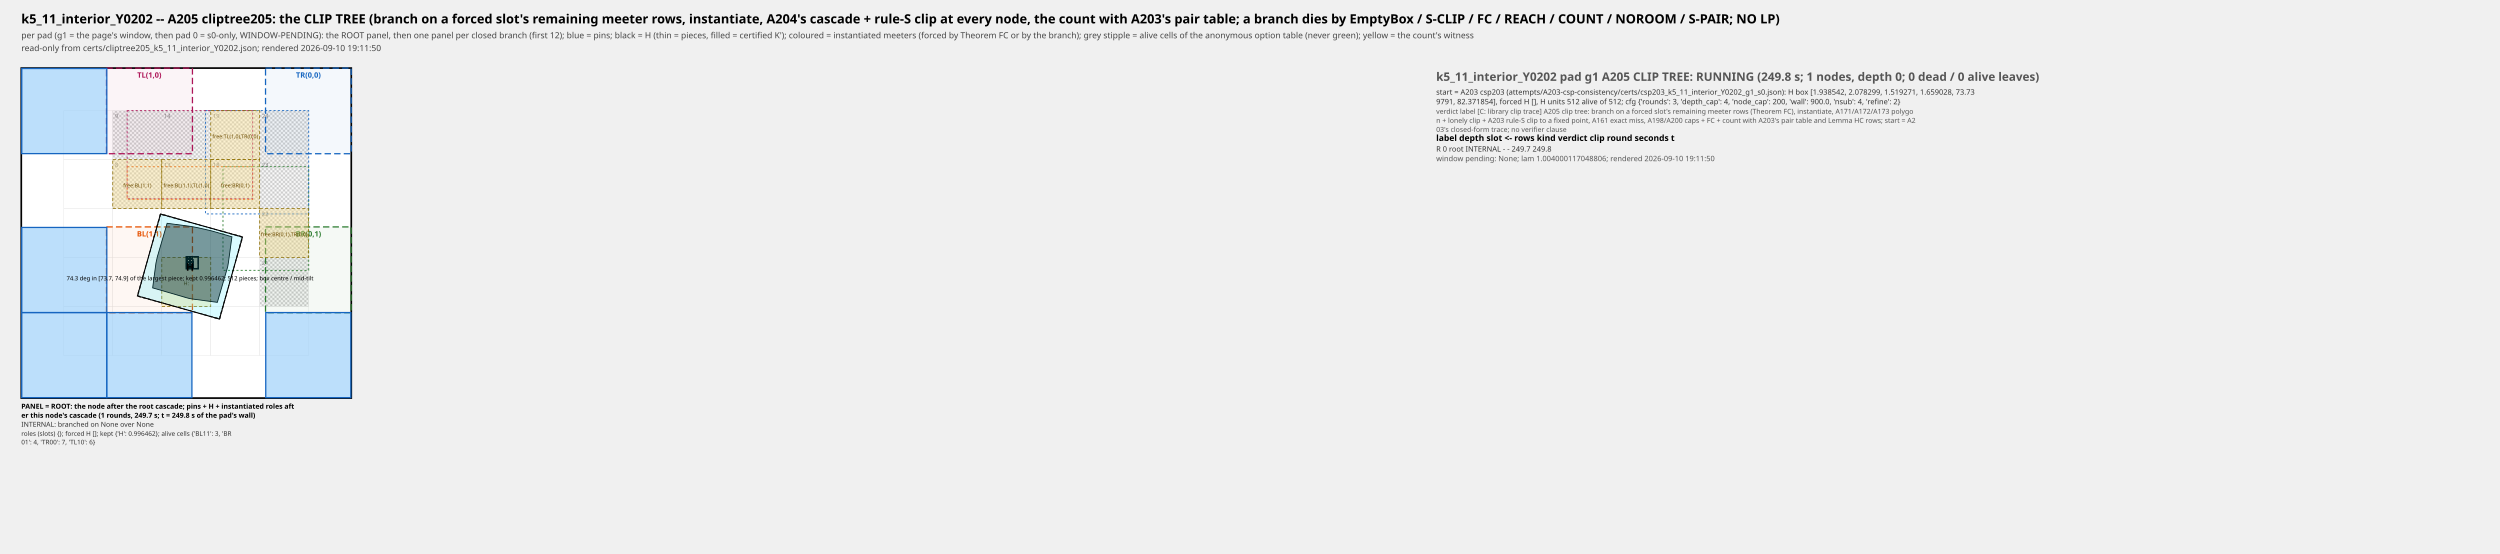
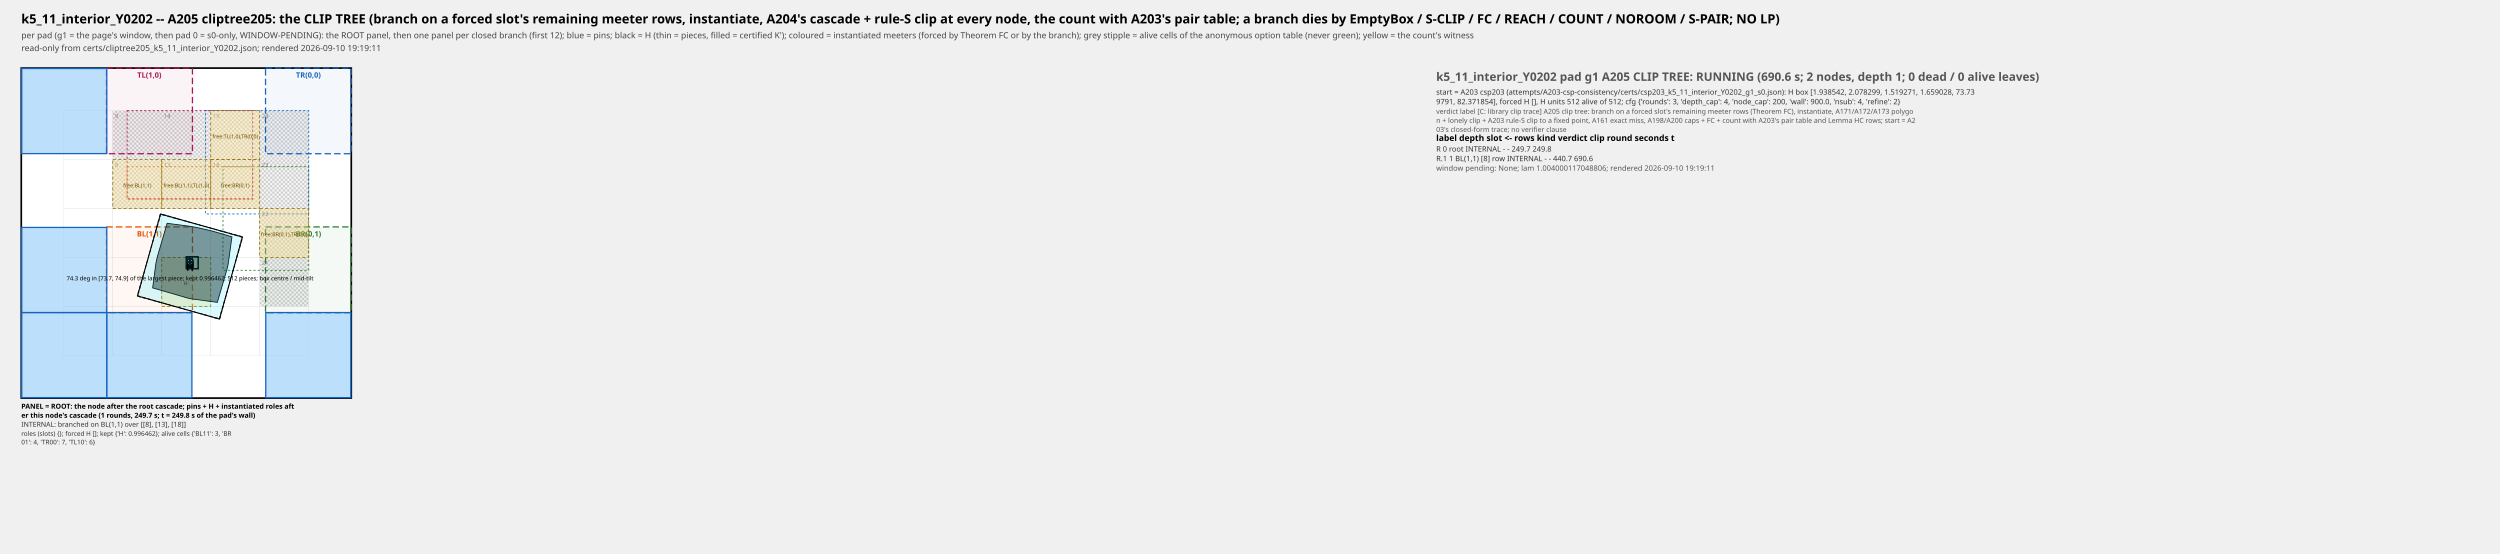
<svg xmlns="http://www.w3.org/2000/svg" width="2350" height="520" font-family="Segoe UI, sans-serif" style="background:#fff">
  <defs>
    <pattern id="stipple" width="4" height="4" patternUnits="userSpaceOnUse">
      <rect width="4" height="4" fill="#f2f2f2" />
      <circle cx="1" cy="1" r="0.7" fill="#999" />
      <circle cx="3" cy="3" r="0.7" fill="#999" />
    </pattern>
  </defs>
  <text x="20.0" y="22.0" font-size="12" fill="#000" text-anchor="start" font-weight="bold">k5_11_interior_Y0202 -- A205 cliptree205: the CLIP TREE (branch on a forced slot's remaining meeter rows, instantiate, A204's cascade + rule-S clip at every node, the count with A203's pair table; a branch dies by EmptyBox / S-CLIP / FC / REACH / COUNT / NOROOM / S-PAIR; NO LP)</text>
  <text x="20.0" y="36.0" font-size="8" fill="#444" text-anchor="start">per pad (g1 = the page's window, then pad 0 = s0-only, WINDOW-PENDING): the ROOT panel, then one panel per closed branch (first 12); blue = pins; black = H (thin = pieces, filled = certified K'); coloured = instantiated meeters (forced by Theorem FC or by the branch); grey stipple = alive cells of the anonymous option table (never green); yellow = the count's witness</text>
-   <text x="20.0" y="48.0" font-size="8" fill="#444" text-anchor="start">read-only from certs/cliptree205_k5_11_interior_Y0202.json; rendered 2026-09-10 19:11:50</text>
-   <text x="1350.0" y="76.0" font-size="11" fill="#555" text-anchor="start" font-weight="bold">k5_11_interior_Y0202  pad g1  A205 CLIP TREE: RUNNING  (249.8 s; 1 nodes, depth 0; 0 dead / 0 alive leaves)</text>
+   <text x="20.0" y="48.0" font-size="8" fill="#444" text-anchor="start">read-only from certs/cliptree205_k5_11_interior_Y0202.json; rendered 2026-09-10 19:19:11</text>
+   <text x="1350.0" y="76.0" font-size="11" fill="#555" text-anchor="start" font-weight="bold">k5_11_interior_Y0202  pad g1  A205 CLIP TREE: RUNNING  (690.6 s; 2 nodes, depth 1; 0 dead / 0 alive leaves)</text>
  <text x="1350.0" y="89.0" font-size="7" fill="#333" text-anchor="start">start = A203 csp203 (attempts/A203-csp-consistency/certs/csp203_k5_11_interior_Y0202_g1_s0.json): H box [1.938542, 2.078299, 1.519271, 1.659028, 73.73</text>
  <text x="1350.0" y="98.0" font-size="7" fill="#333" text-anchor="start">9791, 82.371854], forced H [], H units 512 alive of 512; cfg {'rounds': 3, 'depth_cap': 4, 'node_cap': 200, 'wall': 900.0, 'nsub': 4, 'refine': 2}</text>
  <text x="1350.0" y="107.0" font-size="6.5" fill="#555" text-anchor="start">verdict label [C: library clip trace] A205 clip tree: branch on a forced slot's remaining meeter rows (Theorem FC), instantiate, A171/A172/A173 polygo</text>
  <text x="1350.0" y="115.5" font-size="6.5" fill="#555" text-anchor="start">n + lonely clip + A203 rule-S clip to a fixed point, A161 exact miss, A198/A200 caps + FC + count with A203's pair table and Lemma HC rows; start = A2</text>
  <text x="1350.0" y="124.0" font-size="6.5" fill="#555" text-anchor="start">03's closed-form trace; no verifier clause</text>
  <text x="1350.0" y="132.5" font-size="8" fill="#000" text-anchor="start" font-weight="bold">label        depth  slot      &lt;- rows          kind   verdict   clip     round  seconds  t</text>
  <text x="1350.0" y="142.5" font-size="7" fill="#333" text-anchor="start">R            0      root                              INTERNAL  -        -      249.7    249.8</text>
-   <text x="1350.0" y="151.5" font-size="7" fill="#555" text-anchor="start">window pending: None; lam 1.004000117048806; rendered 2026-09-10 19:11:50</text>
+   <text x="1350.0" y="151.5" font-size="7" fill="#333" text-anchor="start">R.1          1      BL(1,1)   [8]              row    INTERNAL  -        -      440.7    690.6</text>
+   <text x="1350.0" y="160.5" font-size="7" fill="#555" text-anchor="start">window pending: None; lam 1.004000117048806; rendered 2026-09-10 19:19:11</text>
  <rect x="20.0" y="64.0" width="310.2" height="310.2" fill="#fff" fill-opacity="1.00" stroke="#000" stroke-width="1.60" />
  <rect x="60.0" y="288.1" width="46.0" height="46.0" fill="#fff" fill-opacity="1.00" stroke="#ddd" stroke-width="0.30" />
  <rect x="60.0" y="242.1" width="46.0" height="46.0" fill="#fff" fill-opacity="1.00" stroke="#ddd" stroke-width="0.30" />
  <rect x="60.0" y="196.1" width="46.0" height="46.0" fill="#fff" fill-opacity="1.00" stroke="#ddd" stroke-width="0.30" />
  <rect x="60.0" y="150.0" width="46.0" height="46.0" fill="#fff" fill-opacity="1.00" stroke="#ddd" stroke-width="0.30" />
  <rect x="60.0" y="104.0" width="46.0" height="46.0" fill="#fff" fill-opacity="1.00" stroke="#ddd" stroke-width="0.30" />
  <rect x="106.0" y="288.1" width="46.0" height="46.0" fill="#fff" fill-opacity="1.00" stroke="#ddd" stroke-width="0.30" />
  <rect x="106.0" y="242.1" width="46.0" height="46.0" fill="#fff" fill-opacity="1.00" stroke="#ddd" stroke-width="0.30" />
  <rect x="106.0" y="196.1" width="46.0" height="46.0" fill="#fff" fill-opacity="1.00" stroke="#ddd" stroke-width="0.30" />
  <rect x="106.0" y="150.0" width="46.0" height="46.0" fill="url(#stipple)" fill-opacity="1.00" stroke="#ddd" stroke-width="0.30" />
  <text x="108.0" y="157.0" font-size="5.5" fill="#888" text-anchor="start">8</text>
  <rect x="106.0" y="104.0" width="46.0" height="46.0" fill="url(#stipple)" fill-opacity="1.00" stroke="#ddd" stroke-width="0.30" />
  <text x="108.0" y="111.0" font-size="5.5" fill="#888" text-anchor="start">9</text>
  <rect x="152.1" y="288.1" width="46.0" height="46.0" fill="#fff" fill-opacity="1.00" stroke="#ddd" stroke-width="0.30" />
  <rect x="152.1" y="242.1" width="46.0" height="46.0" fill="#fff" fill-opacity="1.00" stroke="#ddd" stroke-width="0.30" />
  <rect x="152.1" y="196.1" width="46.0" height="46.0" fill="#fff" fill-opacity="1.00" stroke="#ddd" stroke-width="0.30" />
  <rect x="152.1" y="150.0" width="46.0" height="46.0" fill="url(#stipple)" fill-opacity="1.00" stroke="#ddd" stroke-width="0.30" />
  <text x="154.1" y="157.0" font-size="5.5" fill="#888" text-anchor="start">13</text>
  <rect x="152.1" y="104.0" width="46.0" height="46.0" fill="url(#stipple)" fill-opacity="1.00" stroke="#ddd" stroke-width="0.30" />
  <text x="154.1" y="111.0" font-size="5.5" fill="#888" text-anchor="start">14</text>
  <rect x="198.1" y="288.1" width="46.0" height="46.0" fill="#fff" fill-opacity="1.00" stroke="#ddd" stroke-width="0.30" />
  <rect x="198.1" y="242.1" width="46.0" height="46.0" fill="#fff" fill-opacity="1.00" stroke="#ddd" stroke-width="0.30" />
  <rect x="198.1" y="196.1" width="46.0" height="46.0" fill="#fff" fill-opacity="1.00" stroke="#ddd" stroke-width="0.30" />
  <rect x="198.1" y="150.0" width="46.0" height="46.0" fill="url(#stipple)" fill-opacity="1.00" stroke="#ddd" stroke-width="0.30" />
  <text x="200.1" y="157.0" font-size="5.5" fill="#888" text-anchor="start">18</text>
  <rect x="198.1" y="104.0" width="46.0" height="46.0" fill="url(#stipple)" fill-opacity="1.00" stroke="#ddd" stroke-width="0.30" />
  <text x="200.1" y="111.0" font-size="5.5" fill="#888" text-anchor="start">19</text>
  <rect x="244.1" y="288.1" width="46.0" height="46.0" fill="#fff" fill-opacity="1.00" stroke="#ddd" stroke-width="0.30" />
  <rect x="244.1" y="242.1" width="46.0" height="46.0" fill="url(#stipple)" fill-opacity="1.00" stroke="#ddd" stroke-width="0.30" />
  <text x="246.1" y="249.1" font-size="5.5" fill="#888" text-anchor="start">21</text>
  <rect x="244.1" y="196.1" width="46.0" height="46.0" fill="url(#stipple)" fill-opacity="1.00" stroke="#ddd" stroke-width="0.30" />
  <text x="246.1" y="203.1" font-size="5.5" fill="#888" text-anchor="start">22</text>
  <rect x="244.1" y="150.0" width="46.0" height="46.0" fill="url(#stipple)" fill-opacity="1.00" stroke="#ddd" stroke-width="0.30" />
  <text x="246.1" y="157.0" font-size="5.5" fill="#888" text-anchor="start">23</text>
  <rect x="244.1" y="104.0" width="46.0" height="46.0" fill="url(#stipple)" fill-opacity="1.00" stroke="#ddd" stroke-width="0.30" />
  <text x="246.1" y="111.0" font-size="5.5" fill="#888" text-anchor="start">24</text>
  <rect x="100.0" y="213.3" width="80.9" height="80.9" fill="#e65100" fill-opacity="0.05" stroke="#e65100" stroke-width="1.20" stroke-dasharray="6,3" />
  <text x="140.4" y="222.3" font-size="7" fill="#e65100" text-anchor="middle" font-weight="bold">BL(1,1)</text>
  <rect x="119.5" y="156.7" width="118.0" height="30.9" fill="none" fill-opacity="0.00" stroke="#e65100" stroke-width="0.80" stroke-dasharray="2,2" />
  <rect x="249.6" y="213.3" width="80.5" height="80.9" fill="#2e7d32" fill-opacity="0.05" stroke="#2e7d32" stroke-width="1.20" stroke-dasharray="6,3" />
  <text x="289.9" y="222.3" font-size="7" fill="#2e7d32" text-anchor="middle" font-weight="bold">BR(0,1)</text>
  <rect x="209.6" y="156.7" width="80.6" height="97.4" fill="none" fill-opacity="0.00" stroke="#2e7d32" stroke-width="0.80" stroke-dasharray="2,2" />
  <rect x="249.6" y="64.0" width="80.5" height="80.5" fill="#1565c0" fill-opacity="0.05" stroke="#1565c0" stroke-width="1.20" stroke-dasharray="6,3" />
  <text x="289.9" y="73.0" font-size="7" fill="#1565c0" text-anchor="middle" font-weight="bold">TR(0,0)</text>
  <rect x="193.1" y="104.0" width="97.1" height="97.1" fill="none" fill-opacity="0.00" stroke="#1565c0" stroke-width="0.80" stroke-dasharray="2,2" />
  <rect x="100.0" y="64.0" width="80.9" height="80.5" fill="#ad1457" fill-opacity="0.05" stroke="#ad1457" stroke-width="1.20" stroke-dasharray="6,3" />
  <text x="140.4" y="73.0" font-size="7" fill="#ad1457" text-anchor="middle" font-weight="bold">TL(1,0)</text>
  <rect x="119.5" y="104.0" width="118.0" height="82.7" fill="none" fill-opacity="0.00" stroke="#ad1457" stroke-width="0.80" stroke-dasharray="2,2" />
  <rect x="152.1" y="242.1" width="46.0" height="46.0" fill="#ffe082" fill-opacity="0.35" stroke="#8d6e00" stroke-width="0.70" stroke-dasharray="3,2" />
  <text x="175.1" y="268.1" font-size="5" fill="#6d4c00" text-anchor="middle">H:</text>
  <rect x="106.0" y="150.0" width="46.0" height="46.0" fill="#ffe082" fill-opacity="0.35" stroke="#8d6e00" stroke-width="0.70" stroke-dasharray="3,2" />
  <text x="129.1" y="176.1" font-size="5" fill="#6d4c00" text-anchor="middle">free:BL(1,1)</text>
  <rect x="152.1" y="150.0" width="46.0" height="46.0" fill="#ffe082" fill-opacity="0.35" stroke="#8d6e00" stroke-width="0.70" stroke-dasharray="3,2" />
  <text x="175.1" y="176.1" font-size="5" fill="#6d4c00" text-anchor="middle">free:BL(1,1),TL(1,0)</text>
  <rect x="198.1" y="150.0" width="46.0" height="46.0" fill="#ffe082" fill-opacity="0.35" stroke="#8d6e00" stroke-width="0.70" stroke-dasharray="3,2" />
  <text x="221.1" y="176.1" font-size="5" fill="#6d4c00" text-anchor="middle">free:BR(0,1)</text>
  <rect x="244.1" y="196.1" width="46.0" height="46.0" fill="#ffe082" fill-opacity="0.35" stroke="#8d6e00" stroke-width="0.70" stroke-dasharray="3,2" />
  <text x="267.2" y="222.1" font-size="5" fill="#6d4c00" text-anchor="middle">free:BR(0,1),TR(0,0)</text>
  <rect x="198.1" y="104.0" width="46.0" height="46.0" fill="#ffe082" fill-opacity="0.35" stroke="#8d6e00" stroke-width="0.70" stroke-dasharray="3,2" />
  <text x="221.1" y="130.0" font-size="5" fill="#6d4c00" text-anchor="middle">free:TL(1,0),TR(0,0)</text>
  <polygon points="20.4,373.8 100.4,373.8 100.4,293.8 20.4,293.8" fill="#90caf9" fill-opacity="0.60" stroke="#1565c0" stroke-width="1.20" />
  <polygon points="20.4,293.8 100.4,293.8 100.4,213.8 20.4,213.8" fill="#90caf9" fill-opacity="0.60" stroke="#1565c0" stroke-width="1.20" />
  <polygon points="20.4,144.4 100.4,144.4 100.4,64.4 20.4,64.4" fill="#90caf9" fill-opacity="0.60" stroke="#1565c0" stroke-width="1.20" />
  <polygon points="100.4,373.8 180.4,373.8 180.4,293.8 100.4,293.8" fill="#90caf9" fill-opacity="0.60" stroke="#1565c0" stroke-width="1.20" />
  <polygon points="249.8,373.8 329.8,373.8 329.8,293.8 249.8,293.8" fill="#90caf9" fill-opacity="0.60" stroke="#1565c0" stroke-width="1.20" />
  <rect x="175.1" y="241.4" width="11.2" height="11.2" fill="none" fill-opacity="0.00" stroke="#000" stroke-width="0.70" stroke-dasharray="4,3" />
  <rect x="175.1" y="251.2" width="1.4" height="0.6" fill="none" fill-opacity="0.00" stroke="#000000" stroke-width="0.25" />
  <rect x="175.1" y="251.2" width="1.4" height="0.8" fill="none" fill-opacity="0.00" stroke="#000000" stroke-width="0.25" />
  <rect x="175.1" y="251.2" width="1.4" height="1.1" fill="none" fill-opacity="0.00" stroke="#000000" stroke-width="0.25" />
  <rect x="175.1" y="251.2" width="1.4" height="1.3" fill="none" fill-opacity="0.00" stroke="#000000" stroke-width="0.25" />
  <rect x="175.1" y="251.2" width="1.4" height="1.4" fill="none" fill-opacity="0.00" stroke="#000000" stroke-width="0.25" />
  <rect x="175.1" y="251.2" width="1.4" height="1.4" fill="none" fill-opacity="0.00" stroke="#000000" stroke-width="0.25" />
  <rect x="175.1" y="251.2" width="1.4" height="1.4" fill="none" fill-opacity="0.00" stroke="#000000" stroke-width="0.25" />
  <rect x="175.1" y="251.2" width="1.4" height="1.4" fill="none" fill-opacity="0.00" stroke="#000000" stroke-width="0.25" />
  <rect x="175.1" y="249.8" width="1.4" height="1.4" fill="none" fill-opacity="0.00" stroke="#000000" stroke-width="0.25" />
  <rect x="175.1" y="249.8" width="1.4" height="1.4" fill="none" fill-opacity="0.00" stroke="#000000" stroke-width="0.25" />
  <rect x="175.1" y="249.8" width="1.4" height="1.4" fill="none" fill-opacity="0.00" stroke="#000000" stroke-width="0.25" />
  <rect x="175.1" y="249.8" width="1.4" height="1.4" fill="none" fill-opacity="0.00" stroke="#000000" stroke-width="0.25" />
  <rect x="175.1" y="249.8" width="1.4" height="1.4" fill="none" fill-opacity="0.00" stroke="#000000" stroke-width="0.25" />
  <rect x="175.1" y="249.8" width="1.4" height="1.4" fill="none" fill-opacity="0.00" stroke="#000000" stroke-width="0.25" />
  <rect x="175.1" y="249.8" width="1.4" height="1.4" fill="none" fill-opacity="0.00" stroke="#000000" stroke-width="0.25" />
  <rect x="175.1" y="249.8" width="1.4" height="1.4" fill="none" fill-opacity="0.00" stroke="#000000" stroke-width="0.25" />
  <rect x="175.1" y="248.4" width="1.4" height="1.4" fill="none" fill-opacity="0.00" stroke="#000000" stroke-width="0.25" />
  <rect x="175.1" y="248.4" width="1.4" height="1.4" fill="none" fill-opacity="0.00" stroke="#000000" stroke-width="0.25" />
  <rect x="175.1" y="248.4" width="1.4" height="1.4" fill="none" fill-opacity="0.00" stroke="#000000" stroke-width="0.25" />
  <rect x="175.1" y="248.4" width="1.4" height="1.4" fill="none" fill-opacity="0.00" stroke="#000000" stroke-width="0.25" />
  <rect x="175.1" y="248.4" width="1.4" height="1.4" fill="none" fill-opacity="0.00" stroke="#000000" stroke-width="0.25" />
  <rect x="175.1" y="248.4" width="1.4" height="1.4" fill="none" fill-opacity="0.00" stroke="#000000" stroke-width="0.25" />
  <rect x="175.1" y="248.4" width="1.4" height="1.4" fill="none" fill-opacity="0.00" stroke="#000000" stroke-width="0.25" />
  <rect x="175.1" y="248.4" width="1.4" height="1.4" fill="none" fill-opacity="0.00" stroke="#000000" stroke-width="0.25" />
  <rect x="175.1" y="247.0" width="1.4" height="1.4" fill="none" fill-opacity="0.00" stroke="#000000" stroke-width="0.25" />
  <rect x="175.1" y="247.0" width="1.4" height="1.4" fill="none" fill-opacity="0.00" stroke="#000000" stroke-width="0.25" />
  <rect x="175.1" y="247.0" width="1.4" height="1.4" fill="none" fill-opacity="0.00" stroke="#000000" stroke-width="0.25" />
  <rect x="175.1" y="247.0" width="1.4" height="1.4" fill="none" fill-opacity="0.00" stroke="#000000" stroke-width="0.25" />
  <rect x="175.1" y="247.0" width="1.4" height="1.4" fill="none" fill-opacity="0.00" stroke="#000000" stroke-width="0.25" />
  <rect x="175.1" y="247.0" width="1.4" height="1.4" fill="none" fill-opacity="0.00" stroke="#000000" stroke-width="0.25" />
  <rect x="175.1" y="247.0" width="1.4" height="1.4" fill="none" fill-opacity="0.00" stroke="#000000" stroke-width="0.25" />
  <rect x="175.1" y="247.0" width="1.4" height="1.4" fill="none" fill-opacity="0.00" stroke="#000000" stroke-width="0.25" />
  <rect x="175.1" y="245.6" width="1.4" height="1.4" fill="none" fill-opacity="0.00" stroke="#000000" stroke-width="0.25" />
  <rect x="175.1" y="245.6" width="1.4" height="1.4" fill="none" fill-opacity="0.00" stroke="#000000" stroke-width="0.25" />
  <rect x="175.1" y="245.6" width="1.4" height="1.4" fill="none" fill-opacity="0.00" stroke="#000000" stroke-width="0.25" />
  <rect x="175.1" y="245.6" width="1.4" height="1.4" fill="none" fill-opacity="0.00" stroke="#000000" stroke-width="0.25" />
  <rect x="175.1" y="245.6" width="1.4" height="1.4" fill="none" fill-opacity="0.00" stroke="#000000" stroke-width="0.25" />
  <rect x="175.1" y="245.6" width="1.4" height="1.4" fill="none" fill-opacity="0.00" stroke="#000000" stroke-width="0.25" />
  <rect x="175.1" y="245.6" width="1.4" height="1.4" fill="none" fill-opacity="0.00" stroke="#000000" stroke-width="0.25" />
  <rect x="175.1" y="245.6" width="1.4" height="1.4" fill="none" fill-opacity="0.00" stroke="#000000" stroke-width="0.25" />
  <rect x="175.1" y="244.2" width="1.4" height="1.4" fill="none" fill-opacity="0.00" stroke="#000000" stroke-width="0.25" />
  <rect x="175.1" y="244.2" width="1.4" height="1.4" fill="none" fill-opacity="0.00" stroke="#000000" stroke-width="0.25" />
  <rect x="175.1" y="244.2" width="1.4" height="1.4" fill="none" fill-opacity="0.00" stroke="#000000" stroke-width="0.25" />
  <rect x="175.1" y="244.2" width="1.4" height="1.4" fill="none" fill-opacity="0.00" stroke="#000000" stroke-width="0.25" />
  <rect x="175.1" y="244.2" width="1.4" height="1.4" fill="none" fill-opacity="0.00" stroke="#000000" stroke-width="0.25" />
  <rect x="175.1" y="244.2" width="1.4" height="1.4" fill="none" fill-opacity="0.00" stroke="#000000" stroke-width="0.25" />
  <rect x="175.1" y="244.2" width="1.4" height="1.4" fill="none" fill-opacity="0.00" stroke="#000000" stroke-width="0.25" />
  <rect x="175.1" y="244.2" width="1.4" height="1.4" fill="none" fill-opacity="0.00" stroke="#000000" stroke-width="0.25" />
  <rect x="175.1" y="242.8" width="1.4" height="1.4" fill="none" fill-opacity="0.00" stroke="#000000" stroke-width="0.25" />
  <rect x="175.1" y="242.8" width="1.4" height="1.4" fill="none" fill-opacity="0.00" stroke="#000000" stroke-width="0.25" />
  <rect x="175.1" y="242.8" width="1.4" height="1.4" fill="none" fill-opacity="0.00" stroke="#000000" stroke-width="0.25" />
  <rect x="175.1" y="242.8" width="1.4" height="1.4" fill="none" fill-opacity="0.00" stroke="#000000" stroke-width="0.25" />
  <rect x="175.1" y="242.8" width="1.4" height="1.4" fill="none" fill-opacity="0.00" stroke="#000000" stroke-width="0.25" />
  <rect x="175.1" y="242.8" width="1.4" height="1.4" fill="none" fill-opacity="0.00" stroke="#000000" stroke-width="0.25" />
  <rect x="175.1" y="242.8" width="1.4" height="1.4" fill="none" fill-opacity="0.00" stroke="#000000" stroke-width="0.25" />
  <rect x="175.1" y="242.8" width="1.4" height="1.4" fill="none" fill-opacity="0.00" stroke="#000000" stroke-width="0.25" />
  <rect x="175.1" y="241.4" width="1.4" height="1.4" fill="none" fill-opacity="0.00" stroke="#000000" stroke-width="0.25" />
  <rect x="175.1" y="241.4" width="1.4" height="1.4" fill="none" fill-opacity="0.00" stroke="#000000" stroke-width="0.25" />
  <rect x="175.1" y="241.4" width="1.4" height="1.4" fill="none" fill-opacity="0.00" stroke="#000000" stroke-width="0.25" />
  <rect x="175.1" y="241.4" width="1.4" height="1.4" fill="none" fill-opacity="0.00" stroke="#000000" stroke-width="0.25" />
  <rect x="175.1" y="241.4" width="1.4" height="1.4" fill="none" fill-opacity="0.00" stroke="#000000" stroke-width="0.25" />
  <rect x="175.1" y="241.4" width="1.4" height="1.4" fill="none" fill-opacity="0.00" stroke="#000000" stroke-width="0.25" />
  <rect x="175.1" y="241.4" width="1.4" height="1.4" fill="none" fill-opacity="0.00" stroke="#000000" stroke-width="0.25" />
  <rect x="175.1" y="241.4" width="1.4" height="1.4" fill="none" fill-opacity="0.00" stroke="#000000" stroke-width="0.25" />
  <rect x="176.5" y="251.2" width="1.4" height="0.9" fill="none" fill-opacity="0.00" stroke="#000000" stroke-width="0.25" />
  <rect x="176.5" y="251.2" width="1.4" height="1.2" fill="none" fill-opacity="0.00" stroke="#000000" stroke-width="0.25" />
  <rect x="176.5" y="251.2" width="1.4" height="1.4" fill="none" fill-opacity="0.00" stroke="#000000" stroke-width="0.25" />
  <rect x="176.5" y="251.2" width="1.4" height="1.4" fill="none" fill-opacity="0.00" stroke="#000000" stroke-width="0.25" />
  <rect x="176.5" y="251.2" width="1.4" height="1.4" fill="none" fill-opacity="0.00" stroke="#000000" stroke-width="0.25" />
  <rect x="176.5" y="251.2" width="1.4" height="1.4" fill="none" fill-opacity="0.00" stroke="#000000" stroke-width="0.25" />
  <rect x="176.5" y="251.2" width="1.4" height="1.4" fill="none" fill-opacity="0.00" stroke="#000000" stroke-width="0.25" />
  <rect x="176.5" y="251.2" width="1.4" height="1.4" fill="none" fill-opacity="0.00" stroke="#000000" stroke-width="0.25" />
  <rect x="176.5" y="249.8" width="1.4" height="1.4" fill="none" fill-opacity="0.00" stroke="#000000" stroke-width="0.25" />
  <rect x="176.5" y="249.8" width="1.4" height="1.4" fill="none" fill-opacity="0.00" stroke="#000000" stroke-width="0.25" />
  <rect x="176.5" y="249.8" width="1.4" height="1.4" fill="none" fill-opacity="0.00" stroke="#000000" stroke-width="0.25" />
  <rect x="176.5" y="249.8" width="1.4" height="1.4" fill="none" fill-opacity="0.00" stroke="#000000" stroke-width="0.25" />
  <rect x="176.5" y="249.8" width="1.4" height="1.4" fill="none" fill-opacity="0.00" stroke="#000000" stroke-width="0.25" />
  <rect x="176.5" y="249.8" width="1.4" height="1.4" fill="none" fill-opacity="0.00" stroke="#000000" stroke-width="0.25" />
  <rect x="176.5" y="249.8" width="1.4" height="1.4" fill="none" fill-opacity="0.00" stroke="#000000" stroke-width="0.25" />
  <rect x="176.5" y="249.8" width="1.4" height="1.4" fill="none" fill-opacity="0.00" stroke="#000000" stroke-width="0.25" />
  <rect x="176.5" y="248.4" width="1.4" height="1.4" fill="none" fill-opacity="0.00" stroke="#000000" stroke-width="0.25" />
  <rect x="176.5" y="248.4" width="1.4" height="1.4" fill="none" fill-opacity="0.00" stroke="#000000" stroke-width="0.25" />
  <rect x="176.5" y="248.4" width="1.4" height="1.4" fill="none" fill-opacity="0.00" stroke="#000000" stroke-width="0.25" />
  <rect x="176.5" y="248.4" width="1.4" height="1.4" fill="none" fill-opacity="0.00" stroke="#000000" stroke-width="0.25" />
  <rect x="176.5" y="248.4" width="1.4" height="1.4" fill="none" fill-opacity="0.00" stroke="#000000" stroke-width="0.25" />
  <rect x="176.5" y="248.4" width="1.4" height="1.4" fill="none" fill-opacity="0.00" stroke="#000000" stroke-width="0.25" />
  <rect x="176.5" y="248.4" width="1.4" height="1.4" fill="none" fill-opacity="0.00" stroke="#000000" stroke-width="0.25" />
  <rect x="176.5" y="248.4" width="1.4" height="1.4" fill="none" fill-opacity="0.00" stroke="#000000" stroke-width="0.25" />
  <rect x="176.5" y="247.0" width="1.4" height="1.4" fill="none" fill-opacity="0.00" stroke="#000000" stroke-width="0.25" />
  <rect x="176.5" y="247.0" width="1.4" height="1.4" fill="none" fill-opacity="0.00" stroke="#000000" stroke-width="0.25" />
  <rect x="176.5" y="247.0" width="1.4" height="1.4" fill="none" fill-opacity="0.00" stroke="#000000" stroke-width="0.25" />
  <rect x="176.5" y="247.0" width="1.4" height="1.4" fill="none" fill-opacity="0.00" stroke="#000000" stroke-width="0.25" />
  <rect x="176.5" y="247.0" width="1.4" height="1.4" fill="none" fill-opacity="0.00" stroke="#000000" stroke-width="0.25" />
  <rect x="176.5" y="247.0" width="1.4" height="1.4" fill="none" fill-opacity="0.00" stroke="#000000" stroke-width="0.25" />
  <rect x="176.5" y="247.0" width="1.4" height="1.4" fill="none" fill-opacity="0.00" stroke="#000000" stroke-width="0.25" />
  <rect x="176.5" y="247.0" width="1.4" height="1.4" fill="none" fill-opacity="0.00" stroke="#000000" stroke-width="0.25" />
  <rect x="176.5" y="245.6" width="1.4" height="1.4" fill="none" fill-opacity="0.00" stroke="#000000" stroke-width="0.25" />
  <rect x="176.5" y="245.6" width="1.4" height="1.4" fill="none" fill-opacity="0.00" stroke="#000000" stroke-width="0.25" />
  <rect x="176.5" y="245.6" width="1.4" height="1.4" fill="none" fill-opacity="0.00" stroke="#000000" stroke-width="0.25" />
  <rect x="176.5" y="245.6" width="1.4" height="1.4" fill="none" fill-opacity="0.00" stroke="#000000" stroke-width="0.25" />
  <rect x="176.5" y="245.6" width="1.4" height="1.4" fill="none" fill-opacity="0.00" stroke="#000000" stroke-width="0.25" />
  <rect x="176.5" y="245.6" width="1.4" height="1.4" fill="none" fill-opacity="0.00" stroke="#000000" stroke-width="0.25" />
  <rect x="176.5" y="245.6" width="1.4" height="1.4" fill="none" fill-opacity="0.00" stroke="#000000" stroke-width="0.25" />
  <rect x="176.5" y="245.6" width="1.4" height="1.4" fill="none" fill-opacity="0.00" stroke="#000000" stroke-width="0.25" />
  <rect x="176.5" y="244.2" width="1.4" height="1.4" fill="none" fill-opacity="0.00" stroke="#000000" stroke-width="0.25" />
  <rect x="176.5" y="244.2" width="1.4" height="1.4" fill="none" fill-opacity="0.00" stroke="#000000" stroke-width="0.25" />
  <rect x="176.5" y="244.2" width="1.4" height="1.4" fill="none" fill-opacity="0.00" stroke="#000000" stroke-width="0.25" />
  <rect x="176.5" y="244.2" width="1.4" height="1.4" fill="none" fill-opacity="0.00" stroke="#000000" stroke-width="0.25" />
  <rect x="176.5" y="244.2" width="1.4" height="1.4" fill="none" fill-opacity="0.00" stroke="#000000" stroke-width="0.25" />
  <rect x="176.5" y="244.2" width="1.4" height="1.4" fill="none" fill-opacity="0.00" stroke="#000000" stroke-width="0.25" />
  <rect x="176.5" y="244.2" width="1.4" height="1.4" fill="none" fill-opacity="0.00" stroke="#000000" stroke-width="0.25" />
  <rect x="176.5" y="244.2" width="1.4" height="1.4" fill="none" fill-opacity="0.00" stroke="#000000" stroke-width="0.25" />
  <rect x="176.5" y="242.8" width="1.4" height="1.4" fill="none" fill-opacity="0.00" stroke="#000000" stroke-width="0.25" />
  <rect x="176.5" y="242.8" width="1.4" height="1.4" fill="none" fill-opacity="0.00" stroke="#000000" stroke-width="0.25" />
  <rect x="176.5" y="242.8" width="1.4" height="1.4" fill="none" fill-opacity="0.00" stroke="#000000" stroke-width="0.25" />
  <rect x="176.5" y="242.8" width="1.4" height="1.4" fill="none" fill-opacity="0.00" stroke="#000000" stroke-width="0.25" />
  <rect x="176.5" y="242.8" width="1.4" height="1.4" fill="none" fill-opacity="0.00" stroke="#000000" stroke-width="0.25" />
  <rect x="176.5" y="242.8" width="1.4" height="1.4" fill="none" fill-opacity="0.00" stroke="#000000" stroke-width="0.25" />
  <rect x="176.5" y="242.8" width="1.4" height="1.4" fill="none" fill-opacity="0.00" stroke="#000000" stroke-width="0.25" />
  <rect x="176.5" y="242.8" width="1.4" height="1.4" fill="none" fill-opacity="0.00" stroke="#000000" stroke-width="0.25" />
  <rect x="176.5" y="241.4" width="1.4" height="1.4" fill="none" fill-opacity="0.00" stroke="#000000" stroke-width="0.25" />
  <rect x="176.5" y="241.4" width="1.4" height="1.4" fill="none" fill-opacity="0.00" stroke="#000000" stroke-width="0.25" />
  <rect x="176.5" y="241.4" width="1.4" height="1.4" fill="none" fill-opacity="0.00" stroke="#000000" stroke-width="0.25" />
  <rect x="176.5" y="241.4" width="1.4" height="1.4" fill="none" fill-opacity="0.00" stroke="#000000" stroke-width="0.25" />
  <rect x="176.5" y="241.4" width="1.4" height="1.4" fill="none" fill-opacity="0.00" stroke="#000000" stroke-width="0.25" />
  <rect x="176.5" y="241.4" width="1.4" height="1.4" fill="none" fill-opacity="0.00" stroke="#000000" stroke-width="0.25" />
  <rect x="176.5" y="241.4" width="1.4" height="1.4" fill="none" fill-opacity="0.00" stroke="#000000" stroke-width="0.25" />
  <rect x="176.5" y="241.4" width="1.4" height="1.4" fill="none" fill-opacity="0.00" stroke="#000000" stroke-width="0.25" />
  <rect x="177.9" y="251.2" width="1.4" height="1.3" fill="none" fill-opacity="0.00" stroke="#000000" stroke-width="0.25" />
  <rect x="177.9" y="251.2" width="1.4" height="1.4" fill="none" fill-opacity="0.00" stroke="#000000" stroke-width="0.25" />
  <rect x="177.9" y="251.2" width="1.4" height="1.4" fill="none" fill-opacity="0.00" stroke="#000000" stroke-width="0.25" />
  <rect x="177.9" y="251.2" width="1.4" height="1.4" fill="none" fill-opacity="0.00" stroke="#000000" stroke-width="0.25" />
  <rect x="177.9" y="251.2" width="1.4" height="1.4" fill="none" fill-opacity="0.00" stroke="#000000" stroke-width="0.25" />
  <rect x="177.9" y="251.2" width="1.4" height="1.4" fill="none" fill-opacity="0.00" stroke="#000000" stroke-width="0.25" />
  <rect x="177.9" y="251.2" width="1.4" height="1.4" fill="none" fill-opacity="0.00" stroke="#000000" stroke-width="0.25" />
  <rect x="177.9" y="251.2" width="1.4" height="1.4" fill="none" fill-opacity="0.00" stroke="#000000" stroke-width="0.25" />
  <rect x="177.9" y="249.8" width="1.4" height="1.4" fill="none" fill-opacity="0.00" stroke="#000000" stroke-width="0.25" />
  <rect x="177.9" y="249.8" width="1.4" height="1.4" fill="none" fill-opacity="0.00" stroke="#000000" stroke-width="0.25" />
  <rect x="177.9" y="249.8" width="1.4" height="1.4" fill="none" fill-opacity="0.00" stroke="#000000" stroke-width="0.25" />
  <rect x="177.9" y="249.8" width="1.4" height="1.4" fill="none" fill-opacity="0.00" stroke="#000000" stroke-width="0.25" />
  <rect x="177.9" y="249.8" width="1.4" height="1.4" fill="none" fill-opacity="0.00" stroke="#000000" stroke-width="0.25" />
  <rect x="177.9" y="249.8" width="1.4" height="1.4" fill="none" fill-opacity="0.00" stroke="#000000" stroke-width="0.25" />
  <rect x="177.9" y="249.8" width="1.4" height="1.4" fill="none" fill-opacity="0.00" stroke="#000000" stroke-width="0.25" />
  <rect x="177.9" y="249.8" width="1.4" height="1.4" fill="none" fill-opacity="0.00" stroke="#000000" stroke-width="0.25" />
  <rect x="177.9" y="248.4" width="1.4" height="1.4" fill="none" fill-opacity="0.00" stroke="#000000" stroke-width="0.25" />
  <rect x="177.9" y="248.4" width="1.4" height="1.4" fill="none" fill-opacity="0.00" stroke="#000000" stroke-width="0.25" />
  <rect x="177.9" y="248.4" width="1.4" height="1.4" fill="none" fill-opacity="0.00" stroke="#000000" stroke-width="0.25" />
  <rect x="177.9" y="248.4" width="1.4" height="1.4" fill="none" fill-opacity="0.00" stroke="#000000" stroke-width="0.25" />
  <rect x="177.9" y="248.4" width="1.4" height="1.4" fill="none" fill-opacity="0.00" stroke="#000000" stroke-width="0.25" />
  <rect x="177.9" y="248.4" width="1.4" height="1.4" fill="none" fill-opacity="0.00" stroke="#000000" stroke-width="0.25" />
  <rect x="177.9" y="248.4" width="1.4" height="1.4" fill="none" fill-opacity="0.00" stroke="#000000" stroke-width="0.25" />
  <rect x="177.9" y="248.4" width="1.4" height="1.4" fill="none" fill-opacity="0.00" stroke="#000000" stroke-width="0.25" />
  <rect x="177.9" y="247.0" width="1.4" height="1.4" fill="none" fill-opacity="0.00" stroke="#000000" stroke-width="0.25" />
  <rect x="177.9" y="247.0" width="1.4" height="1.4" fill="none" fill-opacity="0.00" stroke="#000000" stroke-width="0.25" />
  <rect x="177.9" y="247.0" width="1.4" height="1.4" fill="none" fill-opacity="0.00" stroke="#000000" stroke-width="0.25" />
  <rect x="177.9" y="247.0" width="1.4" height="1.4" fill="none" fill-opacity="0.00" stroke="#000000" stroke-width="0.25" />
  <rect x="177.9" y="247.0" width="1.4" height="1.4" fill="none" fill-opacity="0.00" stroke="#000000" stroke-width="0.25" />
  <rect x="177.9" y="247.0" width="1.4" height="1.4" fill="none" fill-opacity="0.00" stroke="#000000" stroke-width="0.25" />
  <rect x="177.9" y="247.0" width="1.4" height="1.4" fill="none" fill-opacity="0.00" stroke="#000000" stroke-width="0.25" />
  <rect x="177.9" y="247.0" width="1.4" height="1.4" fill="none" fill-opacity="0.00" stroke="#000000" stroke-width="0.25" />
  <rect x="177.9" y="245.6" width="1.4" height="1.4" fill="none" fill-opacity="0.00" stroke="#000000" stroke-width="0.25" />
  <rect x="177.9" y="245.6" width="1.4" height="1.4" fill="none" fill-opacity="0.00" stroke="#000000" stroke-width="0.25" />
  <rect x="177.9" y="245.6" width="1.4" height="1.4" fill="none" fill-opacity="0.00" stroke="#000000" stroke-width="0.25" />
  <rect x="177.9" y="245.6" width="1.4" height="1.4" fill="none" fill-opacity="0.00" stroke="#000000" stroke-width="0.25" />
  <rect x="177.9" y="245.6" width="1.4" height="1.4" fill="none" fill-opacity="0.00" stroke="#000000" stroke-width="0.25" />
  <rect x="177.9" y="245.6" width="1.4" height="1.4" fill="none" fill-opacity="0.00" stroke="#000000" stroke-width="0.25" />
  <rect x="177.9" y="245.6" width="1.4" height="1.4" fill="none" fill-opacity="0.00" stroke="#000000" stroke-width="0.25" />
  <rect x="177.9" y="245.6" width="1.4" height="1.4" fill="none" fill-opacity="0.00" stroke="#000000" stroke-width="0.25" />
  <rect x="177.9" y="244.2" width="1.4" height="1.4" fill="none" fill-opacity="0.00" stroke="#000000" stroke-width="0.25" />
  <rect x="177.9" y="244.2" width="1.4" height="1.4" fill="none" fill-opacity="0.00" stroke="#000000" stroke-width="0.25" />
  <rect x="177.9" y="244.2" width="1.4" height="1.4" fill="none" fill-opacity="0.00" stroke="#000000" stroke-width="0.25" />
  <rect x="177.9" y="244.2" width="1.4" height="1.4" fill="none" fill-opacity="0.00" stroke="#000000" stroke-width="0.25" />
  <rect x="177.9" y="244.2" width="1.4" height="1.4" fill="none" fill-opacity="0.00" stroke="#000000" stroke-width="0.25" />
  <rect x="177.9" y="244.2" width="1.4" height="1.4" fill="none" fill-opacity="0.00" stroke="#000000" stroke-width="0.25" />
  <rect x="177.9" y="244.2" width="1.4" height="1.4" fill="none" fill-opacity="0.00" stroke="#000000" stroke-width="0.25" />
  <rect x="177.9" y="244.2" width="1.4" height="1.4" fill="none" fill-opacity="0.00" stroke="#000000" stroke-width="0.25" />
  <rect x="177.9" y="242.8" width="1.4" height="1.4" fill="none" fill-opacity="0.00" stroke="#000000" stroke-width="0.25" />
  <rect x="177.9" y="242.8" width="1.4" height="1.4" fill="none" fill-opacity="0.00" stroke="#000000" stroke-width="0.25" />
  <rect x="177.9" y="242.8" width="1.4" height="1.4" fill="none" fill-opacity="0.00" stroke="#000000" stroke-width="0.25" />
  <rect x="177.9" y="242.8" width="1.4" height="1.4" fill="none" fill-opacity="0.00" stroke="#000000" stroke-width="0.25" />
  <rect x="177.9" y="242.8" width="1.4" height="1.4" fill="none" fill-opacity="0.00" stroke="#000000" stroke-width="0.25" />
  <rect x="177.9" y="242.8" width="1.4" height="1.4" fill="none" fill-opacity="0.00" stroke="#000000" stroke-width="0.25" />
  <rect x="177.9" y="242.8" width="1.4" height="1.4" fill="none" fill-opacity="0.00" stroke="#000000" stroke-width="0.25" />
  <rect x="177.9" y="242.8" width="1.4" height="1.4" fill="none" fill-opacity="0.00" stroke="#000000" stroke-width="0.25" />
  <rect x="177.9" y="241.4" width="1.4" height="1.4" fill="none" fill-opacity="0.00" stroke="#000000" stroke-width="0.25" />
  <rect x="177.9" y="241.4" width="1.4" height="1.4" fill="none" fill-opacity="0.00" stroke="#000000" stroke-width="0.25" />
  <rect x="177.9" y="241.4" width="1.4" height="1.4" fill="none" fill-opacity="0.00" stroke="#000000" stroke-width="0.25" />
  <rect x="177.9" y="241.4" width="1.4" height="1.4" fill="none" fill-opacity="0.00" stroke="#000000" stroke-width="0.25" />
  <rect x="177.9" y="241.4" width="1.4" height="1.4" fill="none" fill-opacity="0.00" stroke="#000000" stroke-width="0.25" />
  <rect x="177.9" y="241.4" width="1.4" height="1.4" fill="none" fill-opacity="0.00" stroke="#000000" stroke-width="0.25" />
  <rect x="177.9" y="241.4" width="1.4" height="1.4" fill="none" fill-opacity="0.00" stroke="#000000" stroke-width="0.25" />
  <rect x="177.9" y="241.4" width="1.4" height="1.4" fill="none" fill-opacity="0.00" stroke="#000000" stroke-width="0.25" />
  <rect x="179.3" y="251.2" width="1.4" height="1.4" fill="none" fill-opacity="0.00" stroke="#000000" stroke-width="0.25" />
  <rect x="179.3" y="251.2" width="1.4" height="1.4" fill="none" fill-opacity="0.00" stroke="#000000" stroke-width="0.25" />
  <rect x="179.3" y="251.2" width="1.4" height="1.4" fill="none" fill-opacity="0.00" stroke="#000000" stroke-width="0.25" />
  <rect x="179.3" y="251.2" width="1.4" height="1.4" fill="none" fill-opacity="0.00" stroke="#000000" stroke-width="0.25" />
  <rect x="179.3" y="251.2" width="1.4" height="1.4" fill="none" fill-opacity="0.00" stroke="#000000" stroke-width="0.25" />
  <rect x="179.3" y="251.2" width="1.4" height="1.4" fill="none" fill-opacity="0.00" stroke="#000000" stroke-width="0.25" />
  <rect x="179.3" y="251.2" width="1.4" height="1.4" fill="none" fill-opacity="0.00" stroke="#000000" stroke-width="0.25" />
  <rect x="179.3" y="251.2" width="1.4" height="1.4" fill="none" fill-opacity="0.00" stroke="#000000" stroke-width="0.25" />
  <rect x="179.3" y="249.8" width="1.4" height="1.4" fill="none" fill-opacity="0.00" stroke="#000000" stroke-width="0.25" />
  <rect x="179.3" y="249.8" width="1.4" height="1.4" fill="none" fill-opacity="0.00" stroke="#000000" stroke-width="0.25" />
  <rect x="179.3" y="249.8" width="1.4" height="1.4" fill="none" fill-opacity="0.00" stroke="#000000" stroke-width="0.25" />
  <rect x="179.3" y="249.8" width="1.4" height="1.4" fill="none" fill-opacity="0.00" stroke="#000000" stroke-width="0.25" />
  <rect x="179.3" y="249.8" width="1.4" height="1.4" fill="none" fill-opacity="0.00" stroke="#000000" stroke-width="0.25" />
  <rect x="179.3" y="249.8" width="1.4" height="1.4" fill="none" fill-opacity="0.00" stroke="#000000" stroke-width="0.25" />
  <rect x="179.3" y="249.8" width="1.4" height="1.4" fill="none" fill-opacity="0.00" stroke="#000000" stroke-width="0.25" />
  <rect x="179.3" y="249.8" width="1.4" height="1.4" fill="none" fill-opacity="0.00" stroke="#000000" stroke-width="0.25" />
  <rect x="179.3" y="248.4" width="1.4" height="1.4" fill="none" fill-opacity="0.00" stroke="#000000" stroke-width="0.25" />
  <rect x="179.3" y="248.4" width="1.4" height="1.4" fill="none" fill-opacity="0.00" stroke="#000000" stroke-width="0.25" />
  <rect x="179.3" y="248.4" width="1.4" height="1.4" fill="none" fill-opacity="0.00" stroke="#000000" stroke-width="0.25" />
  <rect x="179.3" y="248.4" width="1.4" height="1.4" fill="none" fill-opacity="0.00" stroke="#000000" stroke-width="0.25" />
  <rect x="179.3" y="248.4" width="1.4" height="1.4" fill="none" fill-opacity="0.00" stroke="#000000" stroke-width="0.25" />
  <rect x="179.3" y="248.4" width="1.4" height="1.4" fill="none" fill-opacity="0.00" stroke="#000000" stroke-width="0.25" />
  <rect x="179.3" y="248.4" width="1.4" height="1.4" fill="none" fill-opacity="0.00" stroke="#000000" stroke-width="0.25" />
  <rect x="179.3" y="248.4" width="1.4" height="1.4" fill="none" fill-opacity="0.00" stroke="#000000" stroke-width="0.25" />
  <rect x="179.3" y="247.0" width="1.4" height="1.4" fill="none" fill-opacity="0.00" stroke="#000000" stroke-width="0.25" />
  <rect x="179.3" y="247.0" width="1.4" height="1.4" fill="none" fill-opacity="0.00" stroke="#000000" stroke-width="0.25" />
  <rect x="179.3" y="247.0" width="1.4" height="1.4" fill="none" fill-opacity="0.00" stroke="#000000" stroke-width="0.25" />
  <rect x="179.3" y="247.0" width="1.4" height="1.4" fill="none" fill-opacity="0.00" stroke="#000000" stroke-width="0.25" />
  <rect x="179.3" y="247.0" width="1.4" height="1.4" fill="none" fill-opacity="0.00" stroke="#000000" stroke-width="0.25" />
  <rect x="179.3" y="247.0" width="1.4" height="1.4" fill="none" fill-opacity="0.00" stroke="#000000" stroke-width="0.25" />
  <rect x="179.3" y="247.0" width="1.4" height="1.4" fill="none" fill-opacity="0.00" stroke="#000000" stroke-width="0.25" />
  <rect x="179.3" y="247.0" width="1.4" height="1.4" fill="none" fill-opacity="0.00" stroke="#000000" stroke-width="0.25" />
  <rect x="179.3" y="245.6" width="1.4" height="1.4" fill="none" fill-opacity="0.00" stroke="#000000" stroke-width="0.25" />
  <rect x="179.3" y="245.6" width="1.4" height="1.4" fill="none" fill-opacity="0.00" stroke="#000000" stroke-width="0.25" />
  <rect x="179.3" y="245.6" width="1.4" height="1.4" fill="none" fill-opacity="0.00" stroke="#000000" stroke-width="0.25" />
  <rect x="179.3" y="245.6" width="1.4" height="1.4" fill="none" fill-opacity="0.00" stroke="#000000" stroke-width="0.25" />
  <rect x="179.3" y="245.6" width="1.4" height="1.4" fill="none" fill-opacity="0.00" stroke="#000000" stroke-width="0.25" />
  <rect x="179.3" y="245.6" width="1.4" height="1.4" fill="none" fill-opacity="0.00" stroke="#000000" stroke-width="0.25" />
  <rect x="179.3" y="245.6" width="1.4" height="1.4" fill="none" fill-opacity="0.00" stroke="#000000" stroke-width="0.25" />
  <rect x="179.3" y="245.6" width="1.4" height="1.4" fill="none" fill-opacity="0.00" stroke="#000000" stroke-width="0.25" />
  <rect x="179.3" y="244.2" width="1.4" height="1.4" fill="none" fill-opacity="0.00" stroke="#000000" stroke-width="0.25" />
  <rect x="179.3" y="244.2" width="1.4" height="1.4" fill="none" fill-opacity="0.00" stroke="#000000" stroke-width="0.25" />
  <rect x="179.3" y="244.2" width="1.4" height="1.4" fill="none" fill-opacity="0.00" stroke="#000000" stroke-width="0.25" />
  <rect x="179.3" y="244.2" width="1.4" height="1.4" fill="none" fill-opacity="0.00" stroke="#000000" stroke-width="0.25" />
  <rect x="179.3" y="244.2" width="1.4" height="1.4" fill="none" fill-opacity="0.00" stroke="#000000" stroke-width="0.25" />
  <rect x="179.3" y="244.2" width="1.4" height="1.4" fill="none" fill-opacity="0.00" stroke="#000000" stroke-width="0.25" />
  <rect x="179.3" y="244.2" width="1.4" height="1.4" fill="none" fill-opacity="0.00" stroke="#000000" stroke-width="0.25" />
  <rect x="179.3" y="244.2" width="1.4" height="1.4" fill="none" fill-opacity="0.00" stroke="#000000" stroke-width="0.25" />
  <rect x="179.3" y="242.8" width="1.4" height="1.4" fill="none" fill-opacity="0.00" stroke="#000000" stroke-width="0.25" />
  <rect x="179.3" y="242.8" width="1.4" height="1.4" fill="none" fill-opacity="0.00" stroke="#000000" stroke-width="0.25" />
  <rect x="179.3" y="242.8" width="1.4" height="1.4" fill="none" fill-opacity="0.00" stroke="#000000" stroke-width="0.25" />
  <rect x="179.3" y="242.8" width="1.4" height="1.4" fill="none" fill-opacity="0.00" stroke="#000000" stroke-width="0.25" />
  <rect x="179.3" y="242.8" width="1.4" height="1.4" fill="none" fill-opacity="0.00" stroke="#000000" stroke-width="0.25" />
  <rect x="179.3" y="242.8" width="1.4" height="1.4" fill="none" fill-opacity="0.00" stroke="#000000" stroke-width="0.25" />
  <rect x="179.3" y="242.8" width="1.4" height="1.4" fill="none" fill-opacity="0.00" stroke="#000000" stroke-width="0.25" />
  <rect x="179.3" y="242.8" width="1.4" height="1.4" fill="none" fill-opacity="0.00" stroke="#000000" stroke-width="0.25" />
  <rect x="179.3" y="241.4" width="1.4" height="1.4" fill="none" fill-opacity="0.00" stroke="#000000" stroke-width="0.25" />
  <rect x="179.3" y="241.4" width="1.4" height="1.4" fill="none" fill-opacity="0.00" stroke="#000000" stroke-width="0.25" />
  <rect x="179.3" y="241.4" width="1.4" height="1.4" fill="none" fill-opacity="0.00" stroke="#000000" stroke-width="0.25" />
  <rect x="179.3" y="241.4" width="1.4" height="1.4" fill="none" fill-opacity="0.00" stroke="#000000" stroke-width="0.25" />
  <rect x="179.3" y="241.4" width="1.4" height="1.4" fill="none" fill-opacity="0.00" stroke="#000000" stroke-width="0.25" />
  <rect x="179.3" y="241.4" width="1.4" height="1.4" fill="none" fill-opacity="0.00" stroke="#000000" stroke-width="0.25" />
  <rect x="179.3" y="241.4" width="1.4" height="1.4" fill="none" fill-opacity="0.00" stroke="#000000" stroke-width="0.25" />
  <rect x="179.3" y="241.4" width="1.4" height="1.4" fill="none" fill-opacity="0.00" stroke="#000000" stroke-width="0.25" />
  <rect x="180.7" y="251.2" width="1.4" height="1.4" fill="none" fill-opacity="0.00" stroke="#000000" stroke-width="0.25" />
  <rect x="180.7" y="251.2" width="1.4" height="1.4" fill="none" fill-opacity="0.00" stroke="#000000" stroke-width="0.25" />
  <rect x="180.7" y="251.2" width="1.4" height="1.4" fill="none" fill-opacity="0.00" stroke="#000000" stroke-width="0.25" />
  <rect x="180.7" y="251.2" width="1.4" height="1.4" fill="none" fill-opacity="0.00" stroke="#000000" stroke-width="0.25" />
  <rect x="180.7" y="251.2" width="1.4" height="1.4" fill="none" fill-opacity="0.00" stroke="#000000" stroke-width="0.25" />
  <rect x="180.7" y="251.2" width="1.4" height="1.4" fill="none" fill-opacity="0.00" stroke="#000000" stroke-width="0.25" />
  <rect x="180.7" y="251.2" width="1.4" height="1.4" fill="none" fill-opacity="0.00" stroke="#000000" stroke-width="0.25" />
  <rect x="180.7" y="251.2" width="1.4" height="1.4" fill="none" fill-opacity="0.00" stroke="#000000" stroke-width="0.25" />
  <rect x="180.7" y="249.8" width="1.4" height="1.4" fill="none" fill-opacity="0.00" stroke="#000000" stroke-width="0.25" />
  <rect x="180.7" y="249.8" width="1.4" height="1.4" fill="none" fill-opacity="0.00" stroke="#000000" stroke-width="0.25" />
  <rect x="180.7" y="249.8" width="1.4" height="1.4" fill="none" fill-opacity="0.00" stroke="#000000" stroke-width="0.25" />
  <rect x="180.7" y="249.8" width="1.4" height="1.4" fill="none" fill-opacity="0.00" stroke="#000000" stroke-width="0.25" />
  <rect x="180.7" y="249.8" width="1.4" height="1.4" fill="none" fill-opacity="0.00" stroke="#000000" stroke-width="0.25" />
  <rect x="180.7" y="249.8" width="1.4" height="1.4" fill="none" fill-opacity="0.00" stroke="#000000" stroke-width="0.25" />
  <rect x="180.7" y="249.8" width="1.4" height="1.4" fill="none" fill-opacity="0.00" stroke="#000000" stroke-width="0.25" />
  <rect x="180.7" y="249.8" width="1.4" height="1.4" fill="none" fill-opacity="0.00" stroke="#000000" stroke-width="0.25" />
  <rect x="180.7" y="248.4" width="1.4" height="1.4" fill="none" fill-opacity="0.00" stroke="#000000" stroke-width="0.25" />
  <rect x="180.7" y="248.4" width="1.4" height="1.4" fill="none" fill-opacity="0.00" stroke="#000000" stroke-width="0.25" />
  <rect x="180.7" y="248.4" width="1.4" height="1.4" fill="none" fill-opacity="0.00" stroke="#000000" stroke-width="0.25" />
  <rect x="180.7" y="248.4" width="1.4" height="1.4" fill="none" fill-opacity="0.00" stroke="#000000" stroke-width="0.25" />
  <rect x="180.7" y="248.4" width="1.4" height="1.4" fill="none" fill-opacity="0.00" stroke="#000000" stroke-width="0.25" />
  <rect x="180.7" y="248.4" width="1.4" height="1.4" fill="none" fill-opacity="0.00" stroke="#000000" stroke-width="0.25" />
  <rect x="180.7" y="248.4" width="1.4" height="1.4" fill="none" fill-opacity="0.00" stroke="#000000" stroke-width="0.25" />
  <rect x="180.7" y="248.4" width="1.4" height="1.4" fill="none" fill-opacity="0.00" stroke="#000000" stroke-width="0.25" />
  <rect x="180.7" y="247.0" width="1.4" height="1.4" fill="none" fill-opacity="0.00" stroke="#000000" stroke-width="0.25" />
  <rect x="180.7" y="247.0" width="1.4" height="1.4" fill="none" fill-opacity="0.00" stroke="#000000" stroke-width="0.25" />
  <rect x="180.7" y="247.0" width="1.4" height="1.4" fill="none" fill-opacity="0.00" stroke="#000000" stroke-width="0.25" />
  <rect x="180.7" y="247.0" width="1.4" height="1.4" fill="none" fill-opacity="0.00" stroke="#000000" stroke-width="0.25" />
  <rect x="180.7" y="247.0" width="1.4" height="1.4" fill="none" fill-opacity="0.00" stroke="#000000" stroke-width="0.25" />
  <rect x="180.7" y="247.0" width="1.4" height="1.4" fill="none" fill-opacity="0.00" stroke="#000000" stroke-width="0.25" />
  <rect x="180.7" y="247.0" width="1.4" height="1.4" fill="none" fill-opacity="0.00" stroke="#000000" stroke-width="0.25" />
  <rect x="180.7" y="247.0" width="1.4" height="1.4" fill="none" fill-opacity="0.00" stroke="#000000" stroke-width="0.25" />
  <rect x="180.7" y="245.6" width="1.4" height="1.4" fill="none" fill-opacity="0.00" stroke="#000000" stroke-width="0.25" />
  <rect x="180.7" y="245.6" width="1.4" height="1.4" fill="none" fill-opacity="0.00" stroke="#000000" stroke-width="0.25" />
  <rect x="180.7" y="245.6" width="1.4" height="1.4" fill="none" fill-opacity="0.00" stroke="#000000" stroke-width="0.25" />
  <rect x="180.7" y="245.6" width="1.4" height="1.4" fill="none" fill-opacity="0.00" stroke="#000000" stroke-width="0.25" />
  <rect x="180.7" y="245.6" width="1.4" height="1.4" fill="none" fill-opacity="0.00" stroke="#000000" stroke-width="0.25" />
  <rect x="180.7" y="245.6" width="1.4" height="1.4" fill="none" fill-opacity="0.00" stroke="#000000" stroke-width="0.25" />
  <rect x="180.7" y="245.6" width="1.4" height="1.4" fill="none" fill-opacity="0.00" stroke="#000000" stroke-width="0.25" />
  <rect x="180.7" y="245.6" width="1.4" height="1.4" fill="none" fill-opacity="0.00" stroke="#000000" stroke-width="0.25" />
  <rect x="180.7" y="244.2" width="1.4" height="1.4" fill="none" fill-opacity="0.00" stroke="#000000" stroke-width="0.25" />
  <rect x="180.7" y="244.2" width="1.4" height="1.4" fill="none" fill-opacity="0.00" stroke="#000000" stroke-width="0.25" />
  <rect x="180.7" y="244.2" width="1.4" height="1.4" fill="none" fill-opacity="0.00" stroke="#000000" stroke-width="0.25" />
  <rect x="180.7" y="244.2" width="1.4" height="1.4" fill="none" fill-opacity="0.00" stroke="#000000" stroke-width="0.25" />
  <rect x="175.1" y="241.4" width="11.2" height="11.2" fill="none" fill-opacity="0.00" stroke="#000000" stroke-width="1.40" />
  <polygon points="143.5,270.6 175.1,279.8 178.1,280.6 181.0,281.1 204.3,284.2 213.5,252.6 214.1,250.4 214.7,246.8 218.0,222.6 199.1,217.1 196.2,216.4 186.6,214.2 180.4,213.0 157.1,209.9 147.9,241.4 146.6,247.3" fill="#000000" fill-opacity="0.45" stroke="#000000" stroke-width="0.80" />
  <polygon points="206.3,299.9 227.9,222.8 150.9,201.2 129.2,278.2" fill="#00e5ff" fill-opacity="0.15" stroke="#000000" stroke-width="1.00" />
  <polygon points="205.8,300.1 228.2,223.3 151.4,200.9 129.0,277.7" fill="none" fill-opacity="0.00" stroke="#000000" stroke-width="0.50" stroke-dasharray="3,2" />
  <polygon points="206.8,299.6 227.6,222.3 150.4,201.5 129.5,278.7" fill="none" fill-opacity="0.00" stroke="#000000" stroke-width="0.50" stroke-dasharray="3,2" />
  <text x="178.6" y="254.5" font-size="10" fill="#000000" text-anchor="middle" font-weight="bold">H</text>
  <text x="178.6" y="263.5" font-size="5.5" fill="#000000" text-anchor="middle">74.3 deg in [73.7, 74.9] of the largest piece; kept 0.996462; 512 pieces; box centre / mid-tilt</text>
  <text x="20.0" y="384.2" font-size="6.5" fill="#000" text-anchor="start" font-weight="bold">PANEL = ROOT: the node after the root cascade; pins + H + instantiated roles aft</text>
  <text x="20.0" y="392.7" font-size="6.5" fill="#000" text-anchor="start" font-weight="bold">er this node's cascade (1 rounds, 249.7 s; t = 249.8 s of the pad's wall)</text>
-   <text x="20.0" y="401.2" font-size="6.5" fill="#333" text-anchor="start">INTERNAL: branched on None over None</text>
+   <text x="20.0" y="401.2" font-size="6.5" fill="#333" text-anchor="start">INTERNAL: branched on BL(1,1) over [[8], [13], [18]]</text>
  <text x="20.0" y="409.7" font-size="6" fill="#333" text-anchor="start">roles (slots) {}; forced H []; kept {'H': 0.996462}; alive cells {'BL11': 3, 'BR</text>
  <text x="20.0" y="417.7" font-size="6" fill="#333" text-anchor="start">01': 4, 'TR00': 7, 'TL10': 6}</text>
</svg>
